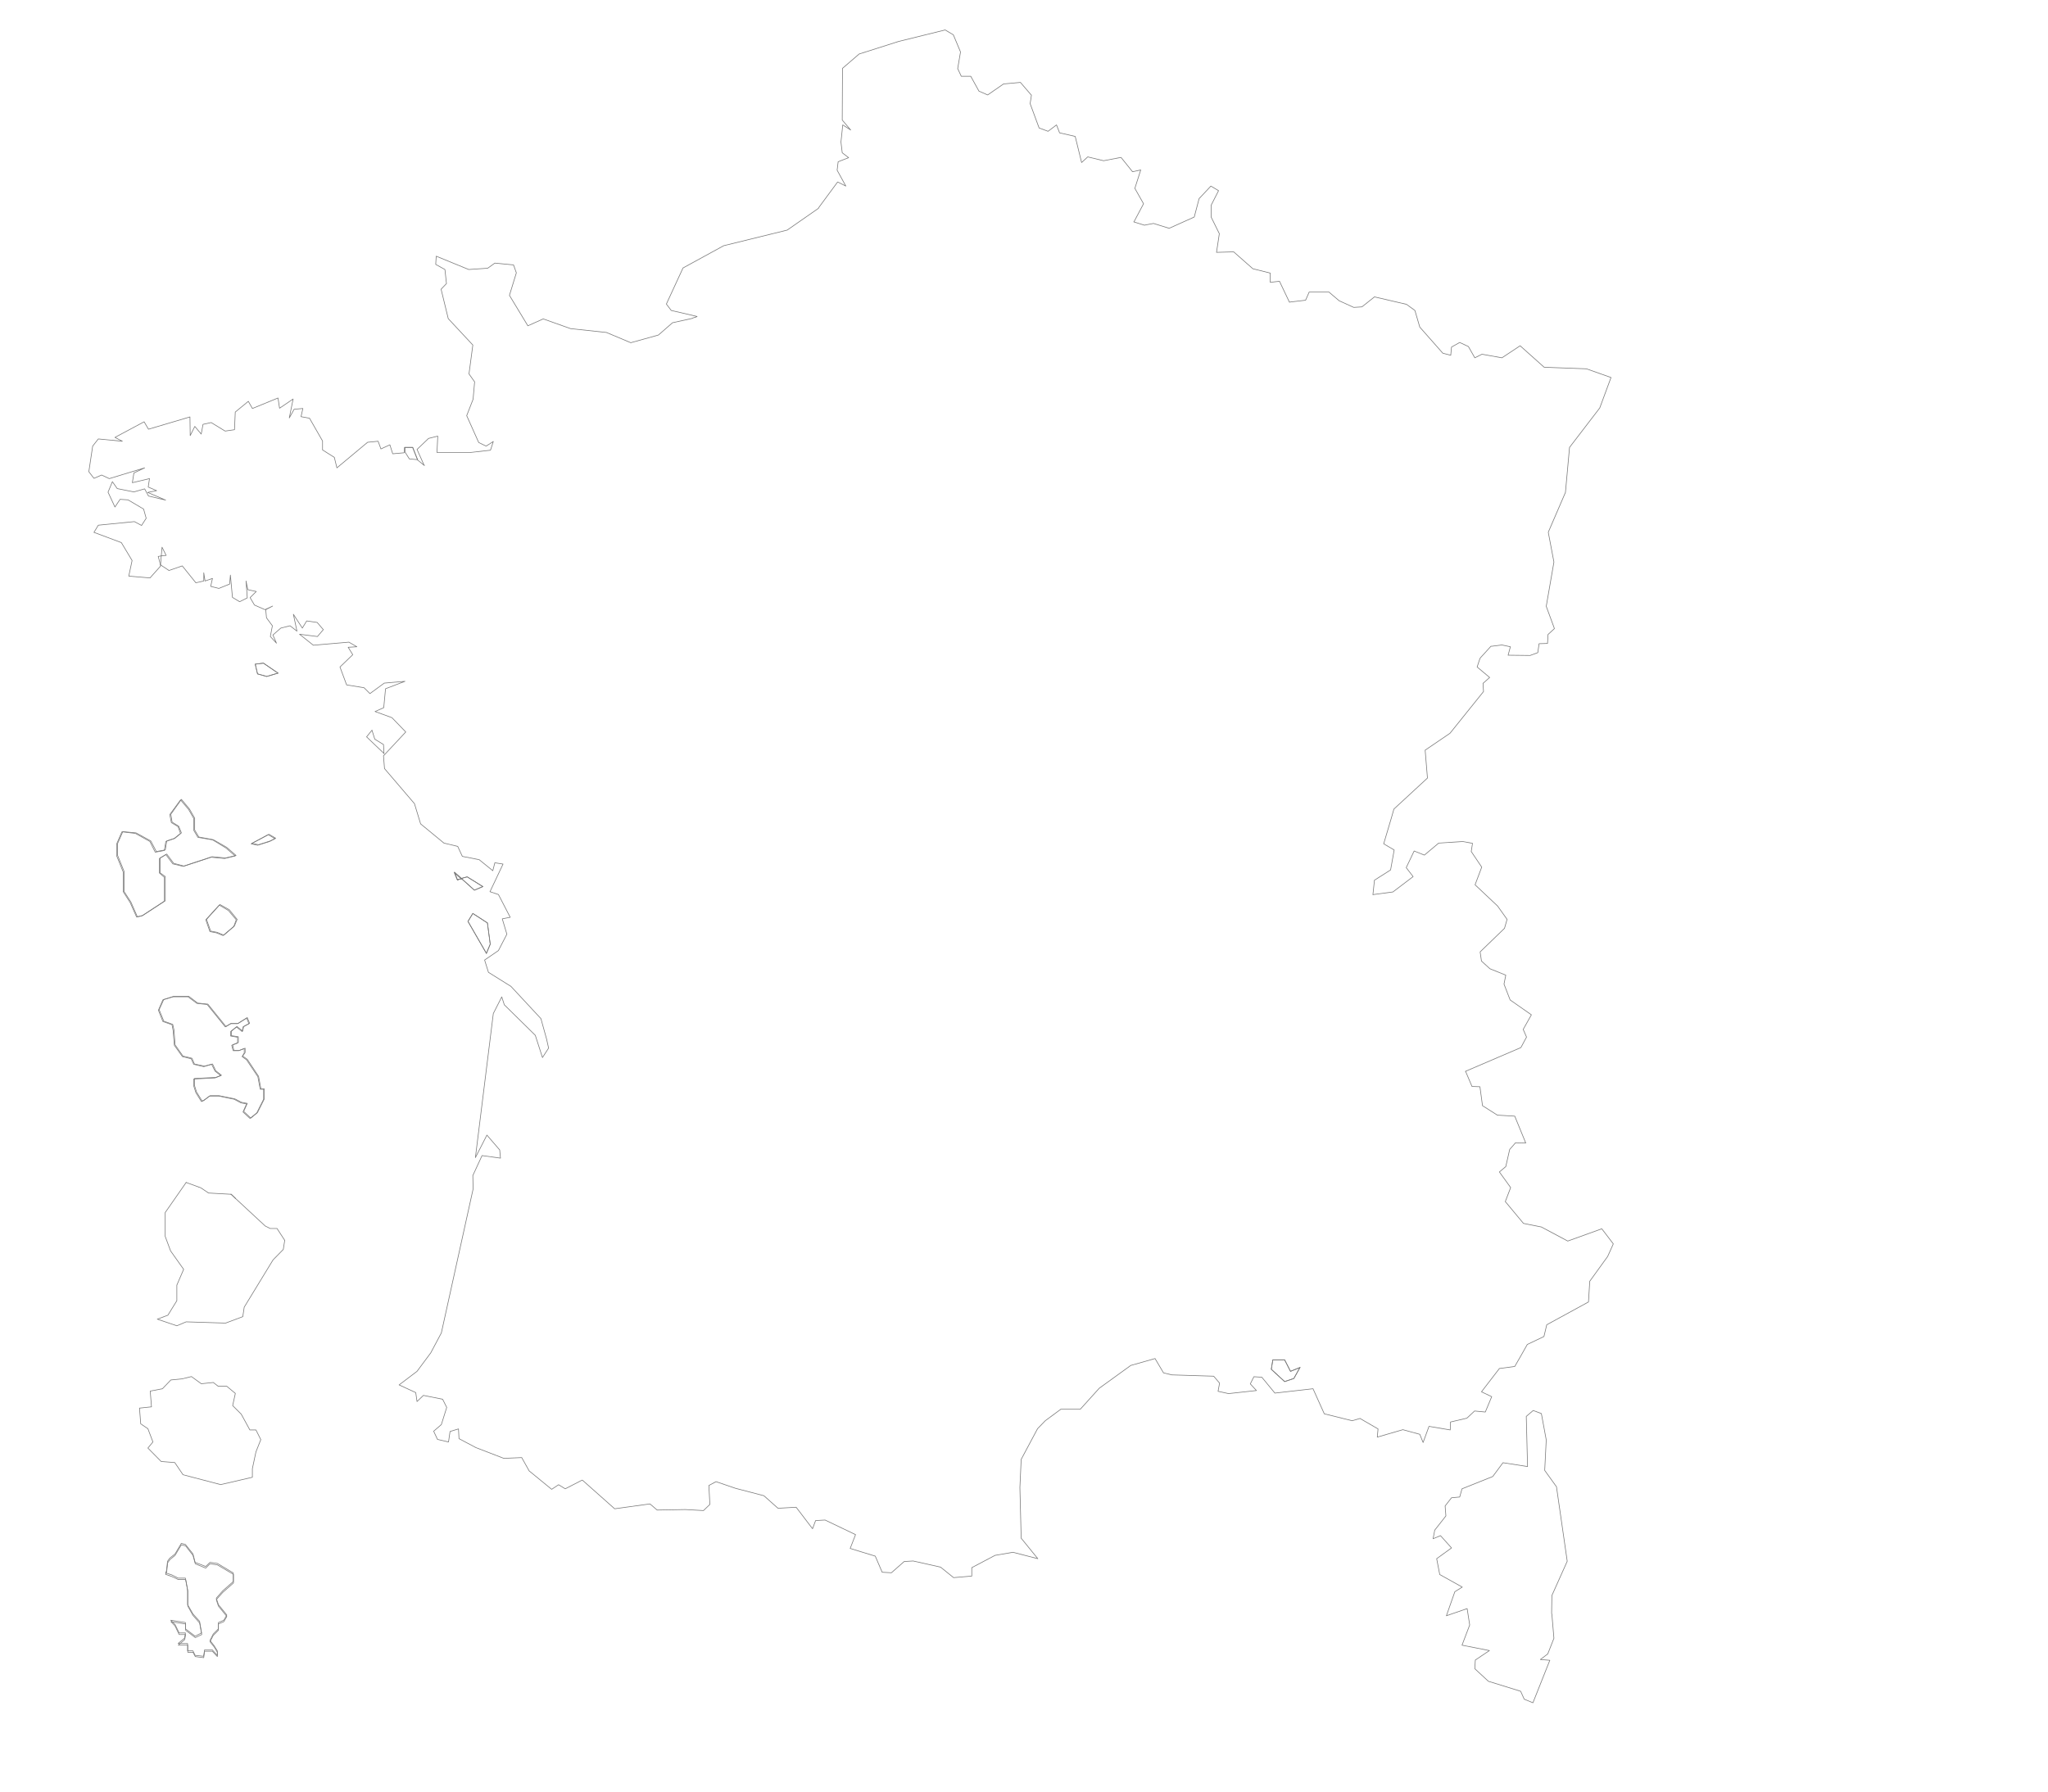
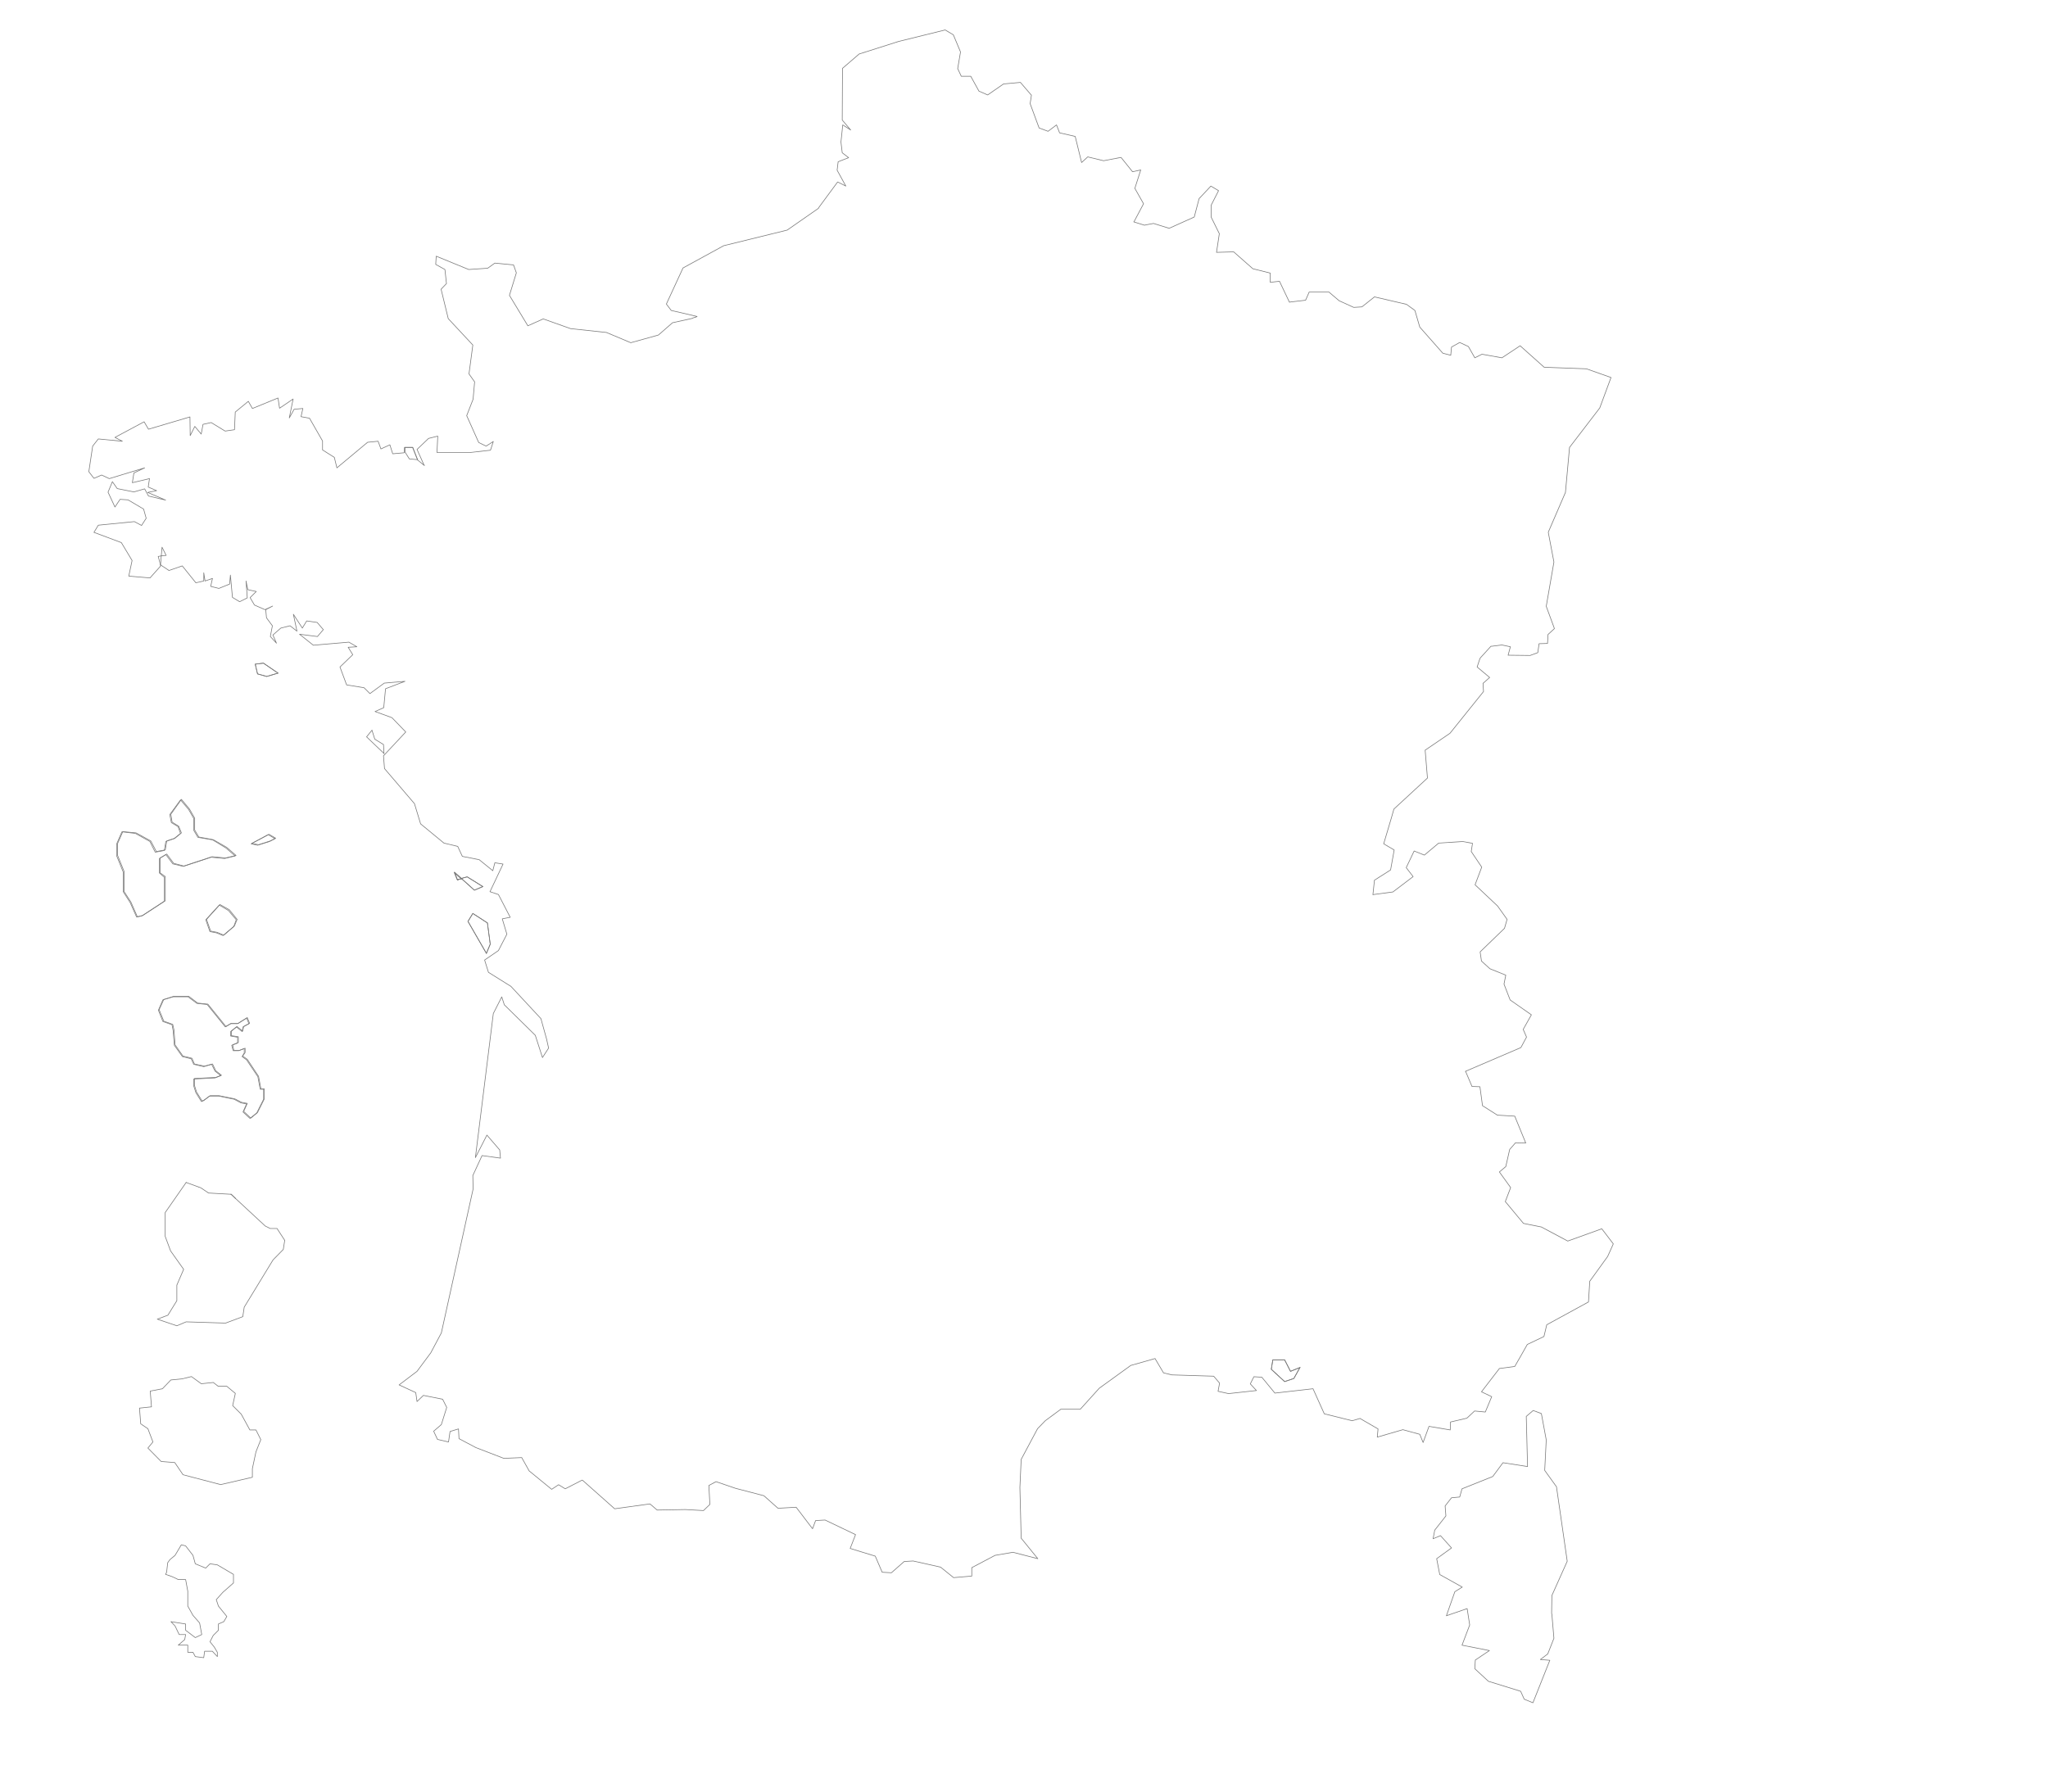
<svg xmlns="http://www.w3.org/2000/svg" version="1.1" x="0px" y="0px" width="800px" height="700px" viewBox="0 0 800 700" enable-background="new 0 0 800 700" xml:space="preserve">
  <g id="Calque_1">
    <path fill="none" stroke="#787878" stroke-width="0.25" d="M188.6,346.4l-6.1-3.8l-2.2,0.6l0.1,0.1h-0.1l5,4.5L188.6,346.4z" />
    <path fill="none" stroke="#787878" stroke-width="0.25" d="M178.7,343.8l0.7-0.3l0.8-0.1l-2.6-2.4L178.7,343.8z" />
    <path fill="none" stroke="#787878" stroke-width="0.25" d="M184.7,356.9l-1.9,3.1l7.2,12.5l1.5-3.6l-1.1-8.301L184.7,356.9z" />
    <path fill="none" stroke="#787878" stroke-width="0.25" d="M146.4,288.8l-1.1-3.5l-2.1,2.6l6.8,6.5l-0.2-3.5L146.4,288.8z" />
    <path fill="none" stroke="#787878" stroke-width="0.25" d="M102.9,259.1l-3.2,0.4l0.9,3.8l3.6,1l4.4-1.3L102.9,259.1z" />
    <path fill="none" stroke="#787878" stroke-width="0.25" d="M161.2,174.8h-3v1.8l1.7,2.7l3.2,0.3L161.2,174.8z" />
    <path fill="none" stroke="#787878" stroke-width="0.25" d="M497.2,531.3L496.6,535l5.201,4.8l3.6-1.2l2.4-4.3l-3.701,1.5   l-2.299-4.5H497.2z" />
    <polyline fill="none" stroke="#787878" stroke-width="0.25" stroke-linecap="round" stroke-linejoin="round" points="180.2,343.4    180.3,343.3 180.4,343.3 180.3,343.2 177.6,340.8 177.6,341 178.7,343.8 179.4,343.5  " />
    <polyline fill="none" stroke="#787878" stroke-width="0.25" stroke-linecap="round" stroke-linejoin="round" points="497.2,531.3    501.801,531.3 504.1,535.8 507.801,534.3 505.4,538.6 501.801,539.8 496.6,535 497.2,531.3  " />
    <polyline fill="none" stroke="#787878" stroke-width="0.25" stroke-linecap="round" stroke-linejoin="round" points="99.7,259.5    100.6,263.3 104.2,264.3 108.6,263 102.9,259.1 99.7,259.5  " />
    <polyline fill="none" stroke="#787878" stroke-width="0.25" stroke-linecap="round" stroke-linejoin="round" points="602.1,552.3    598.9,551.1 596.2,553.4 596.7,573 587.1,571.5 583.1,576.9 571.1,581.699 570.2,584.9 567,585.199 564.5,588.4 564.801,592.3    560.4,597.9 560.4,598.1 559.801,601.199 562.7,600 567,604.8 561.2,609 562.4,615.199 571.2,620.101 568.301,621.9 565,631.3    573.1,628.5 574.1,634.9 571.1,642.8 581.801,644.9 576.301,648.601 576.1,652 581.4,656.9 594,660.8 595.4,663.9 598.801,665.3    605.4,648.699 601.7,648.4 604.6,646.199 607,640.101 606.2,630.699 606.1,630.4 606.2,623.4 612.2,610 608,580.9 603.4,574.5    604,562.6 602.1,552.3  " />
    <polyline fill="none" stroke="#787878" stroke-width="0.25" stroke-linecap="round" stroke-linejoin="round" points="182.8,360    190,372.5 191.5,368.9 190.4,360.6 184.7,356.9 182.8,360  " />
    <polyline fill="none" stroke="#787878" stroke-width="0.25" stroke-linecap="round" stroke-linejoin="round" points="177.4,340.8    178.7,343.9 179.4,343.5 180.2,343.4 177.6,341 177.4,340.8  " />
    <polyline fill="none" stroke="#787878" stroke-width="0.25" stroke-linecap="round" stroke-linejoin="round" points="182.5,342.6    180.3,343.2 180.2,343.3 180.3,343.3 185.3,347.8 188.6,346.4 182.5,342.6  " />
    <polygon fill="none" stroke="#787878" stroke-width="0.25" stroke-linecap="round" stroke-linejoin="round" points="405.4,609    395.7,606.5 388.7,607.699 379.6,612.5 379.6,615.8 372.5,616.4 367.4,612.3 356.7,609.9 353.2,610.1 348.2,614.5 344.6,614.3    341.9,608 332.1,605 334.2,599.6 334.2,599.6 322.3,593.9 318.6,594.1 317.4,597.3 311,588.9 303.9,589.3 298.4,584.4 287.3,581.5    279.7,578.9 276.9,580.4 277.3,587.8 274.8,590.199 267.7,589.8 256.7,590 253.9,587.6 240.1,589.5 227.6,578.4 227.4,578.3    220.8,581.699 218.2,580.1 215.5,581.9 206.7,574.699 203.8,569.5 196.8,569.8 185.9,565.6 179.3,562.1 179.1,558.3 175.8,559.3    175.2,563.4 170.9,562.4 169.4,559.199 172.4,556.6 174.5,549.9 172.9,546.699 165.4,545.199 162.9,547.6 162.4,544.1 155.9,541.1    162.9,535.8 168.1,528.8 168.2,528.699 172.4,520.8 184.8,464.6 184.7,459.3 188.3,451.5 195.5,452.5 195.2,449.3 190.2,443.5    185.7,452.3 192.7,396 196,389.5 197,392.6 209.1,404.5 211.9,413.199 214.3,409.5 213.6,406.4 213.6,406.3 211.3,398 199.6,385.4    190.8,379.9 189.3,375.1 194.7,371.4 198,365 196.2,359 199.3,358.4 194.7,349.5 191.4,348.4 196.5,337.6 193.3,337.1 192.5,340.2    187.2,335.9 180.6,334.6 178.8,330.7 173.4,329.4 164.3,321.9 161.9,314 150.2,300.3 149.8,295.3 158.5,286 153.1,280.4 146.5,278    149.9,276.5 150.6,269.1 158.2,266.2 150.1,266.9 144.5,271 142.2,268.7 135.4,267.6 132.8,260.6 137.8,255.8 136,252.9    139.4,252.7 136.3,250.9 122.4,252.1 117,247.8 124,248.7 126.3,246 123.9,243.2 119.8,242.6 118.1,245.4 114.6,240 116,246.6    113.3,244.5 109.7,245.4 106.6,248.1 108,251.3 105.6,248.7 106.4,244.5 104.1,241.4 103.8,238.2 106.5,236.8 103.5,238.2    99.4,236.4 97.7,233.5 100.1,231.1 96.8,230.4 96.1,227 96.6,233.6 93.6,235.1 90.8,233.4 90,224.7 89.7,228.2 85.5,229.9    82.3,229.1 83,226 80.1,227 79.6,223.8 79.6,227 76.5,227.7 71.2,221.1 66,222.9 62.7,220.7 62.7,221.2 58.6,225.8 50.3,225.1    51.6,219 47.4,212 36.7,208 38.4,205.2 52.5,203.8 55.3,205.3 57.1,202.5 56.1,198.9 50,195.3 46.9,195.1 44.9,198.1 42.2,192.3    43.9,188.2 45.8,190.9 52.3,192.2 56.5,191 58,193.8 64.7,195.4 57.7,192.4 61.2,191.7 57.9,190.3 58.4,187 51.7,188.6 52.3,184.8    56.5,182.8 42.7,187 39.7,185.6 36.7,186.9 34.7,184.3 36.2,174.3 38.4,171.5 47.8,172.4 44.9,170.9 56.3,164.8 58,167.7    74.2,162.9 74.3,170.2 76.1,166.6 78.6,169.6 79.3,165.8 82.5,165.1 87.9,168.4 88.1,168.4 91.6,167.9 91.9,161 97,156.8    98.6,159.6 108.6,155.5 109.2,159.5 114.5,155.9 113,163.3 114.9,159.9 118.3,159.6 117.6,162.8 120.9,163.4 126,172.3 126,175.8    130.6,178.7 131.6,182.8 143.6,172.8 147.7,172.4 148.8,175.4 152.3,173.8 153.4,177.3 157.9,176.9 158,174.8 158.2,174.8    161.2,174.8 163.1,179.6 163.2,179.8 165.8,181.9 165.5,181.4 162.9,175.6 167.4,171.3 171,170.4 170.7,176.8 183.6,176.8    191.6,175.9 192.7,172.5 189.9,174.3 187,172.9 182.3,162.4 184.8,156 185.4,149.2 183.2,146.1 184.7,134.8 175.1,124.5 172.3,113    174.4,110.8 173.8,105.3 170.2,103.3 170.4,100.1 183.1,105.3 190.5,104.8 193.3,102.8 200.6,103.5 201.7,106.6 199,115.4    206.2,127.3 206.4,127.2 212.2,124.6 222.9,128.4 236.9,129.9 246.4,133.9 257.2,130.9 262.7,126.1 270.4,124.4 270.5,124.3    272.3,123.7 272.1,123.6 262.2,121.3 260.3,118.8 266.8,104.7 282.7,96 307.5,89.9 319.7,81.4 319.9,81 327.2,71.1 330.4,72.7    327,66.5 327.4,63.2 331.5,61.6 329,59.7 328.5,55.5 329.2,48.8 332.3,50.8 329,46.9 329.1,26.7 335.6,21.1 351,16.2 369.2,11.7    372.4,13.6 375.2,20.3 374.1,26.8 375.5,29.8 379.2,29.8 382.4,35.6 385.8,37.1 392,32.8 398.6,32.2 402.9,37.2 402.4,40.5    405.9,50 409.4,51.3 412.7,48.8 413.9,51.9 420,53.3 422.5,63.5 424.9,61.3 431.1,62.8 437.9,61.5 442.4,67.1 445.6,66.4    443.301,73.6 446.7,79.6 443.1,86.4 442.9,86.7 447.1,88 447.4,87.9 450.6,87.3 456.7,89.2 466.5,84.8 468.4,77.6 473,72.7    476,74.5 473.1,80.2 473.1,84.8 476.301,91.3 475.2,98.6 481.9,98.4 489.4,105 496.2,106.7 496.2,110.3 499.801,109.9 503.7,118.1    504,118 510,117.3 511.4,114.1 519.1,114.1 523.1,117.5 528.801,120.1 532,119.9 536.9,116 549.4,118.9 552.7,121.3 554.6,127.8    563.6,138 566.7,138.8 567,135.6 570.2,133.8 573.6,135.4 576.1,139.8 578.9,138.4 586.7,139.8 593.801,135.1 603.2,143.5    603.4,143.5 619.7,144.1 629.301,147.5 624.9,159.4 613.1,174.8 611.5,192.4 604.9,207.7 604.801,208 607,219.6 604,236.9    607.2,245.6 604.7,247.9 604.5,251.4 601.2,251.5 600.7,255 597.7,256.1 589.1,256 590,252.7 586.7,252 582.7,252.5 582.4,252.5    578.301,257 578.1,257.3 577,260.6 581.9,264.7 579.301,267 579.5,270.2 566.4,286.5 556.7,293.1 557.6,304 544.5,316.1    543.5,319.6 540.5,329.7 540.7,329.8 544.6,332.1 543.2,339.9 536.9,343.9 536.301,349.5 536.301,349.6 536.6,349.5 544.1,348.5    552,342.5 549.301,339 552.4,332.5 556.4,334.1 562,329.4 571.4,328.8 575.2,329.5 574.7,332.7 578.801,338.8 576.2,345.7 585,354    588.7,359.199 587.7,362.699 578.4,371.699 578.2,371.9 578.2,372.1 578.7,375.5 582,378.5 588.2,381 587.5,384.5 589.9,390.699    598.2,396.5 595,402.199 596.301,405.199 594.1,409.3 572.4,418.6 572.5,418.6 575,424.5 578.1,424.6 579.1,432 584.9,435.699    591.7,436.1 596,446.6 592,446.5 589.9,448.9 589.801,449 589.7,449.199 588.2,455.8 585.7,457.9 590.1,464 588,469.5    588.2,469.699 595.1,478 602.1,479.4 612.4,484.9 625.7,480.1 630.2,486 628,490.9 621,500.601 620.5,508.699 604.2,517.601    603.1,522.199 596.6,525.3 594,529.9 591.7,533.9 585.7,534.699 578.7,543.8 582.7,545.699 580.2,551.699 576,551.3 573,554.1    566.6,555.6 566.5,558.699 558.2,557.3 555.9,563.6 554.6,560.4 548,558.6 538,561.5 538.301,558.3 531.4,554.3 531.301,554.199    528.2,555.1 517.301,552.4 512.9,542.6 498,544.3 492.9,538.1 489.801,537.9 488.4,540.699 490.801,543.3 479.9,544.5    475.801,543.6 476.4,540.4 474.1,537.699 458.1,537.199 457.801,537.199 454.5,536.4 451.301,531 451.2,530.8 441.7,533.5    429.4,542.4 422,550.6 414.4,550.6 408.301,555.1 405.301,558.199 398.9,570.199 398.4,581.199 398.9,601  " />
    <polyline fill="none" stroke="#787878" stroke-width="0.25" stroke-linecap="round" stroke-linejoin="round" points="63,217.2    64.9,217 63.3,213.8 63,217.2  " />
    <polyline fill="none" stroke="#787878" stroke-width="0.25" stroke-linecap="round" stroke-linejoin="round" points="63,217.2    61.8,217.4 62.7,220.7 62.7,220.7  " />
    <line fill="none" stroke="#787878" stroke-width="0.25" stroke-linecap="round" stroke-linejoin="round" x1="62.7" y1="220.7" x2="63" y2="217.2" />
  </g>
  <g id="Calque_2">
</g>
  <g id="Calque_3">
    <g>
      <polyline fill="none" stroke="#787878" stroke-width="0.25" stroke-linecap="round" stroke-linejoin="round" points="    101.875,562.484 99.984,558.705 97.604,558.705 94.244,552.545 90.884,549.185 91.934,544.424 88.575,541.625 85.214,541.625     83.325,540.154 78.634,540.645 74.784,537.845 71.075,538.754 66.734,539.174 63.444,542.604 58.684,543.515 59.175,549.674     54.484,550.164 54.975,556.324 57.774,558.215 59.734,563.395 57.774,565.774 62.954,571.024 68.274,571.445 71.494,576.205     86.194,580.055 98.584,577.185 98.584,573.824 99.984,567.244 101.875,562.484   " />
    </g>
    <g>
      <g>
        <path fill="none" stroke="#787878" stroke-width="0.25" stroke-linecap="round" stroke-linejoin="round" d="M70.83,603.574     l-2.45,4.13l-2.03,1.681l-0.84,1.189l-0.42,3.71l-0.42,0.84l2.45,0.841l2.52,1.189h2.871l0.84,4.55v5.811l2.03,3.64l2.589,2.94     l0.84,4.55l-2.52,1.19l-3.78-2.87v-2.45l-5.74-0.91l1.611,1.68l1.609,3.36h2.521l-0.35,1.96l-2.521,2.17h3.711v2.8h2.03     l0.909,1.681l3.291,0.42l0.35-2.521h3.009l1.96,2.101v-1.681l-1.19-2.03l-1.68-2.1l1.259-2.449l2.03-2.03v-2.45l2.1-0.91     l1.19-2.03l-3.29-4.06l-0.84-2.52l2.59-2.871l4.13-3.639v-3.361l-6.3-3.709l-2.87-0.42l-1.68,1.68l-4.061-1.68l-0.909-3.291     l-2.871-3.709L70.83,603.574z" />
      </g>
    </g>
-     <polyline fill="none" stroke="#787878" stroke-width="0.25" stroke-linecap="round" stroke-linejoin="round" points="   91.13,614.565 84.9,610.854 82.03,610.435 80.35,612.044 76.22,610.435 75.38,607.145 72.439,603.435 70.83,603.015 68.38,607.145    66.28,608.824 65.439,610.015 65.02,613.794 64.669,614.565 67.12,615.335 69.57,616.595 72.439,616.595 73.28,621.145    73.28,626.954 75.38,630.595 77.97,633.465 78.739,638.015 76.22,639.274 72.439,636.404 72.439,633.954 66.7,633.044    68.38,634.724 69.989,638.015 72.439,638.015 72.089,640.044 69.57,642.145 73.28,642.145 73.28,645.015 75.38,645.015    76.22,646.765 79.51,647.115 79.93,644.595 82.87,644.595 84.9,646.765 84.9,645.015 83.639,642.985 82.03,640.954 83.29,638.435    85.32,636.404 85.32,633.954 87.419,633.044 88.61,631.015 85.32,626.954 84.48,624.435 87,621.565 91.13,617.925 91.13,614.565     " />
    <g>
      <g>
        <path fill="none" stroke="#787878" stroke-width="0.25" stroke-linecap="round" stroke-linejoin="round" d="M92.215,334.236     l-3.64-3.15l-5.25-3.011l-5.67-1.05l-1.609-2.73v-4.619l-2.03-3.57l-3.15-3.78l-4.13,5.811l0.49,3.08l2.59,1.609l1.05,2.591     l-2.52,2.1l-3.221,1.051l-0.56,3.5l-3.5,0.629l-2.17-4.129l-5.741-3.15l-5.18-0.49l-2.029,4.619v4.691l2.52,6.229v7.84l2.66,4.13     l2.521,5.74l2.1-0.49l8.82-5.74v-9.449l-2.03-1.471v-5.81c0.911-0.491,1.75-0.979,2.59-1.54l2.73,3.641l3.991,1.05l10.989-3.642     l5.25,0.491L92.215,334.236z" />
        <path fill="none" stroke="#787878" stroke-width="0.25" stroke-linecap="round" stroke-linejoin="round" d="M98.375,329.545     l2.66,0.49l4.55-1.469l2.1-1.051l-2.589-1.541L98.375,329.545z" />
        <path fill="none" stroke="#787878" stroke-width="0.25" stroke-linecap="round" stroke-linejoin="round" d="M92.635,359.225     l-3.081-3.779l-3.639-2.029l-5.25,5.809l1.61,4.551l2.52,0.49l2.659,1.12l4.13-3.64L92.635,359.225z" />
      </g>
      <polyline fill="none" stroke="#787878" stroke-width="0.25" stroke-linecap="round" stroke-linejoin="round" points="    92.285,359.366 89.204,355.725 85.635,353.625 80.385,359.366 81.995,363.986 84.515,364.475 87.104,365.525 91.304,362.025     92.285,359.366   " />
      <path fill="none" stroke="#787878" stroke-width="0.25" stroke-linecap="round" stroke-linejoin="round" d="M70.515,325.625    l-2.52,2.03l-3.22,1.12l-0.56,3.5l-3.57,0.699l-2.1-4.199l-5.67-3.15l-5.25-0.629l-2.029,4.689v4.76l2.52,6.23v7.699l2.73,4.271    l2.52,5.671l2.1-0.491l8.75-5.739v-9.311l-1.96-1.68v-5.67c0.841-0.49,1.68-0.98,2.521-1.54l2.729,3.64l4.061,0.98l10.919-3.57    l5.25,0.49l4.13-0.98l-3.64-3.15l-5.18-3.149l-5.741-0.979l-1.609-2.73v-4.619l-2.03-3.57l-3.15-3.711l-4.2,5.74l0.63,3.15    l2.589,1.54L70.515,325.625" />
      <polyline fill="none" stroke="#787878" stroke-width="0.25" stroke-linecap="round" stroke-linejoin="round" points="    98.095,329.686 100.615,330.246 105.304,328.775 107.404,327.655 104.745,326.116 98.095,329.686   " />
    </g>
    <g>
      <path fill="none" stroke="#787878" stroke-width="0.25" stroke-linecap="round" stroke-linejoin="round" d="M73.709,389.25h-5.74    l-3.99,1.259l-1.82,3.991l1.82,4.479l3.5,1.261l0.49,2.239l0.419,5.74l3.081,4.41l3.5,0.84l0.98,2.24l3.85,0.841l3.22-0.841    l1.261,2.66l2.239,1.75l-2.239,0.84l-8.331,0.42v2.66l0.84,2.66l2.17,3.5l0.84-0.42l2.31-1.68h3.5l6.16,1.26l2.59,1.33l2.24,0.42    l-1.4,3.149l2.8,2.591l2.589-2.17l2.661-5.32v-3.92h-1.331l-0.91-4.9l-4.41-6.65l-1.82-1.26l0.979-1.4v-1.679l-2.24,0.839H91.35    l-0.49-2.17l2.24-0.91v-2.239l-2.73-0.42v-1.75l2.24-1.82l2.17,1.82l0.419-1.82l2.31-1.26l-0.91-2.24l-3.5,2.24h-2.73l-2.1,1.26    l-7.07-8.75l-3.99-0.421L73.709,389.25z" />
    </g>
    <polyline fill="none" stroke="#787878" stroke-width="0.25" stroke-linecap="round" stroke-linejoin="round" points="   96.319,397.789 92.819,399.959 90.089,399.959 87.989,401.219 80.919,392.469 76.93,392.05 73.43,389.459 67.619,389.459    63.63,390.649 61.88,394.709 63.63,399.119 67.199,400.379 67.619,402.619 68.109,408.43 71.259,412.839 74.689,413.68    75.669,415.85 79.589,416.759 82.669,415.85 84,418.509 86.239,420.259 84,421.17 75.669,421.589 75.669,424.25 76.509,426.908    78.68,430.408 79.589,429.989 81.83,428.239 85.33,428.239 91.489,429.5 94.08,430.899 96.319,431.319 94.919,434.469    97.649,436.989 100.309,434.819 102.969,429.5 102.969,425.579 101.639,425.579 100.729,420.68 96.319,414.1 94.569,412.839    95.409,411.439 95.409,409.689 93.239,410.529 91.069,410.529 90.509,408.43 92.819,407.52 92.819,405.279 90.089,404.789    90.089,403.039 92.33,401.219 94.569,403.039 94.919,401.219 97.229,399.959 96.319,397.789  " />
    <g>
      <polyline fill="none" stroke="#787878" stroke-width="0.25" stroke-linecap="round" stroke-linejoin="round" points="    111.22,484.611 108.21,479.99 105.55,479.99 103.59,479.01 91.97,468.23   " />
      <line fill="none" stroke="#787878" stroke-width="0.25" stroke-linecap="round" stroke-linejoin="round" x1="91.97" y1="468.23" x2="90.22" y2="466.62" />
      <polyline fill="none" stroke="#787878" stroke-width="0.25" stroke-linecap="round" stroke-linejoin="round" points="    90.22,466.62 81.47,466.131 78.46,464.101 77.69,463.82   " />
      <polyline fill="none" stroke="#787878" stroke-width="0.25" stroke-linecap="round" stroke-linejoin="round" points="    91.97,468.23 90.36,466.62 90.22,466.62   " />
      <line fill="none" stroke="#787878" stroke-width="0.25" stroke-linecap="round" stroke-linejoin="round" x1="77.69" y1="463.82" x2="72.72" y2="462" />
      <polyline fill="none" stroke="#787878" stroke-width="0.25" stroke-linecap="round" stroke-linejoin="round" points="72.72,462     64.53,473.76 64.53,483.07 66.63,488.74 71.74,495.951 69.08,502.111 69.08,508.201 65.58,513.87 61.45,515.411 69.08,518     72.72,516.461 88.12,516.951 94.84,514.431 95.399,510.721 106.67,492.24 110.66,488.181 111.22,484.611   " />
    </g>
  </g>
  <g id="Calque_4">
</g>
</svg>
